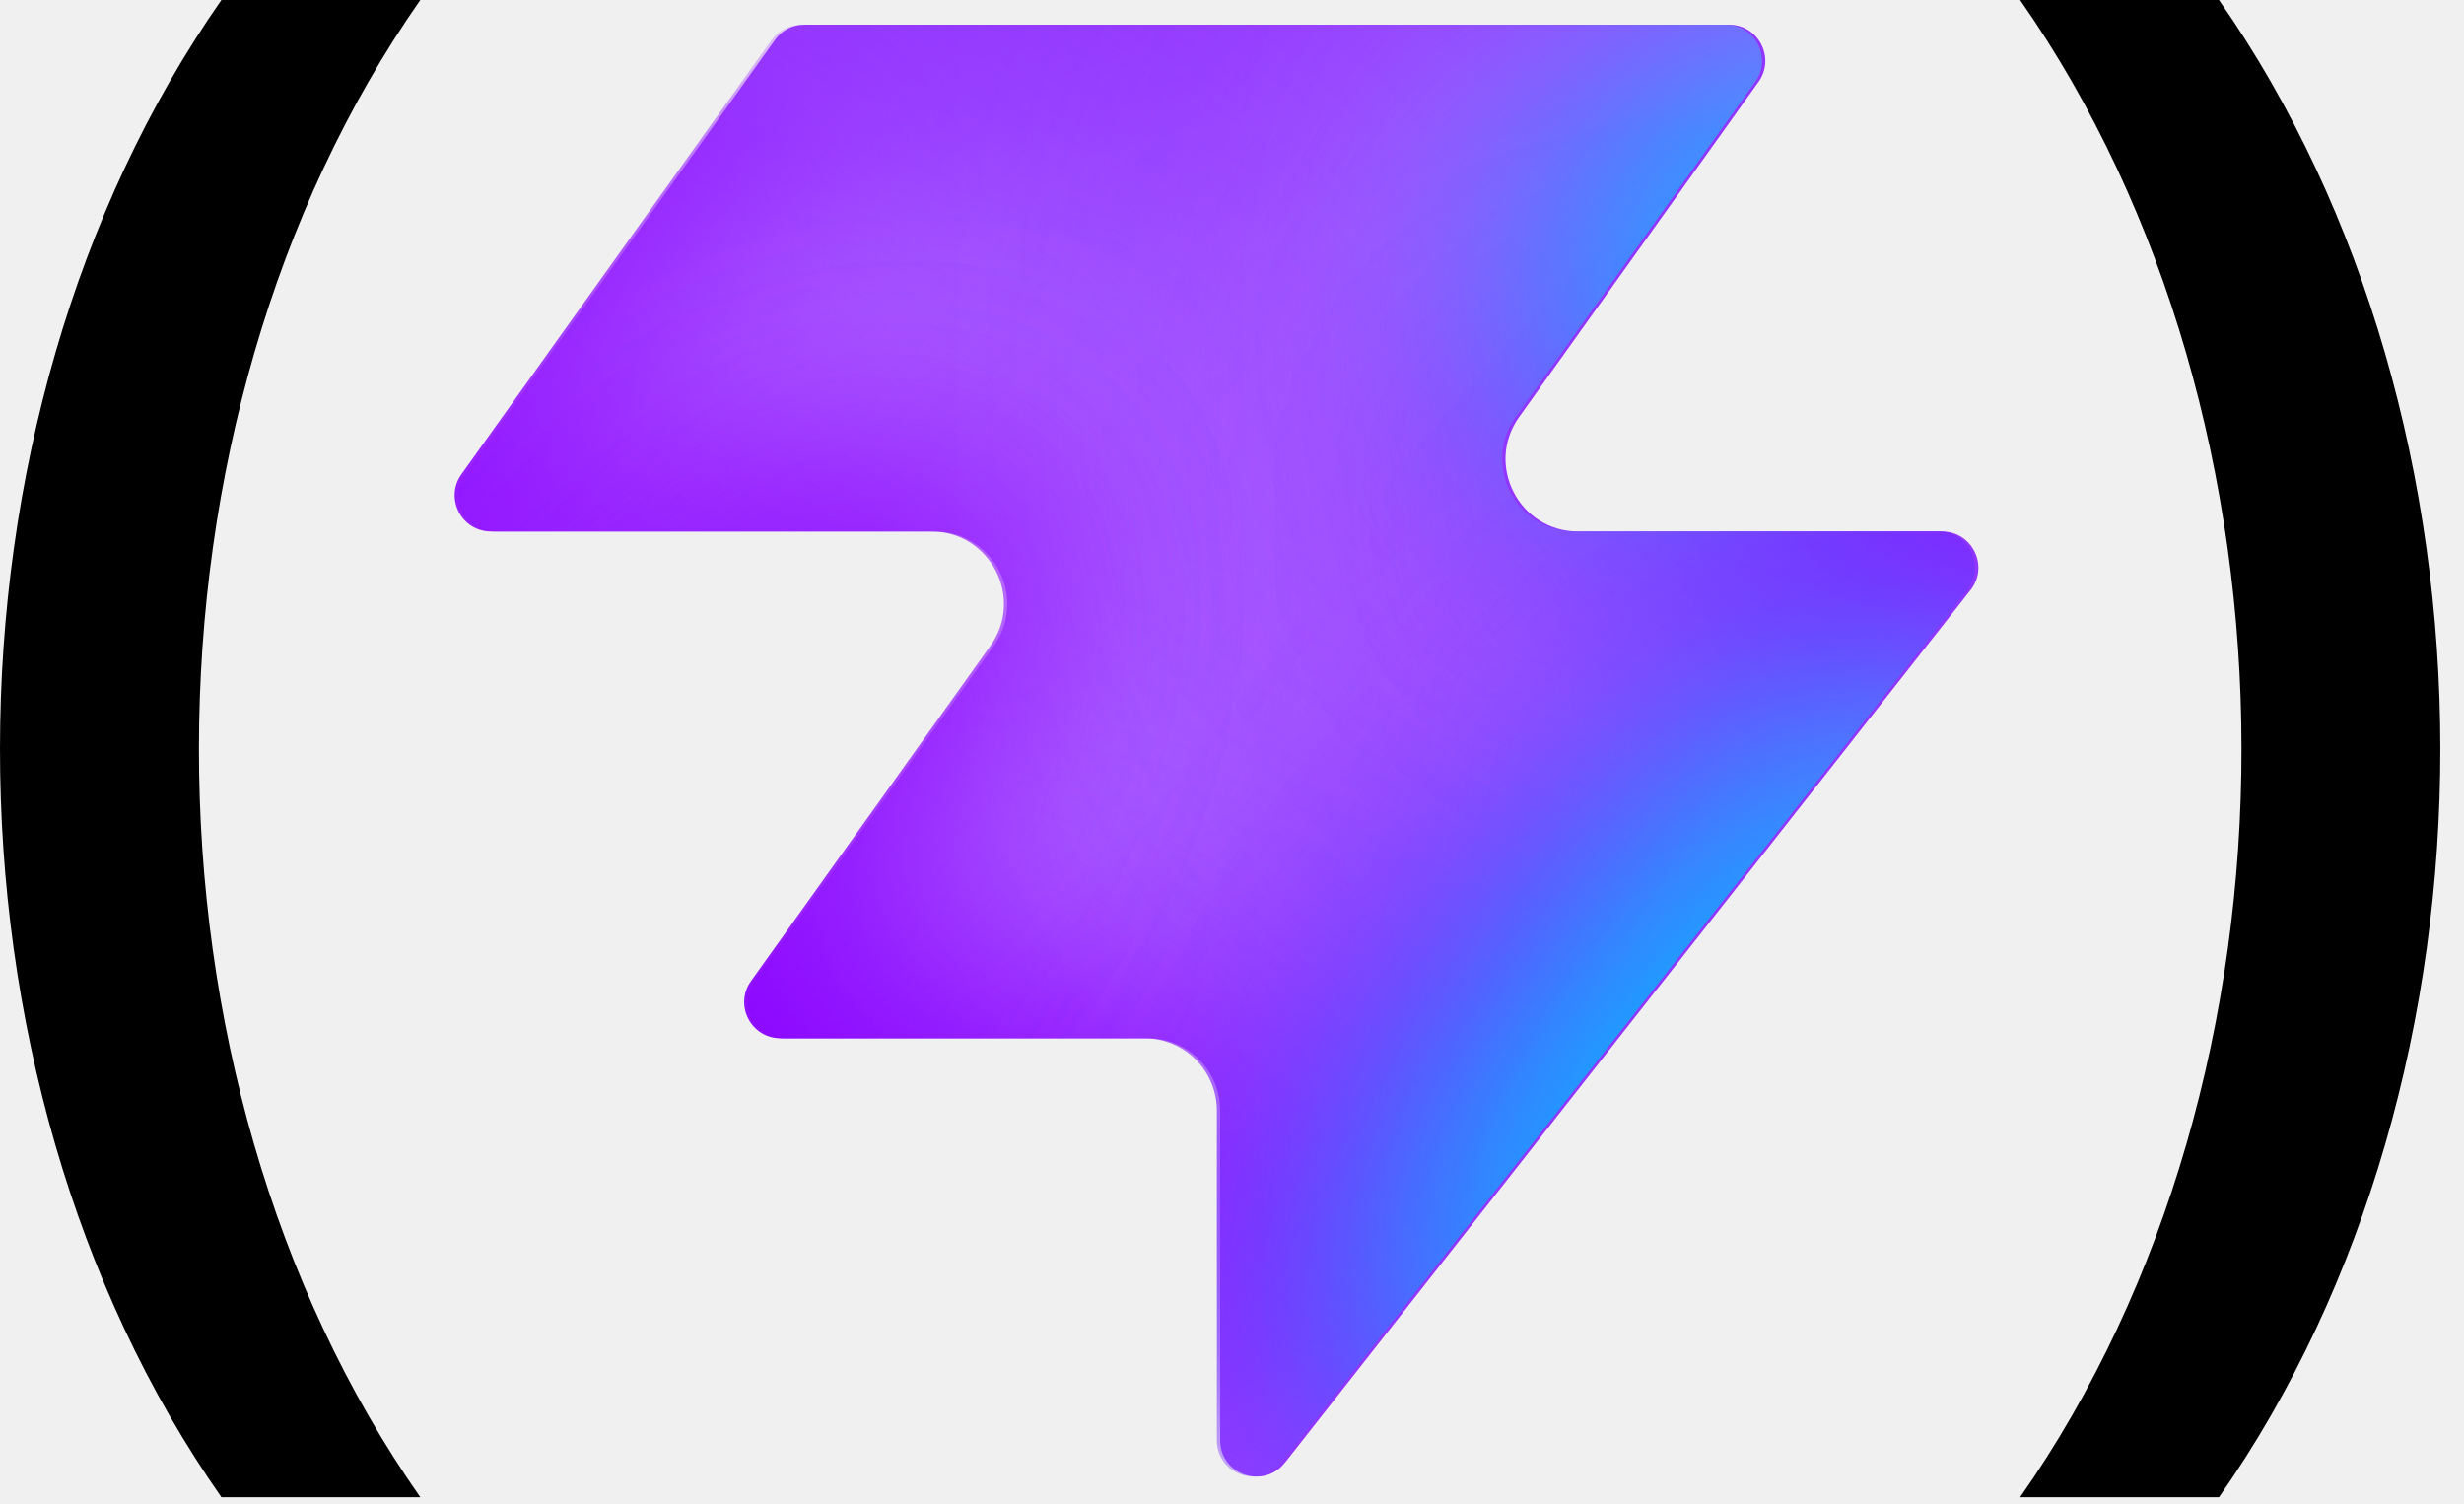
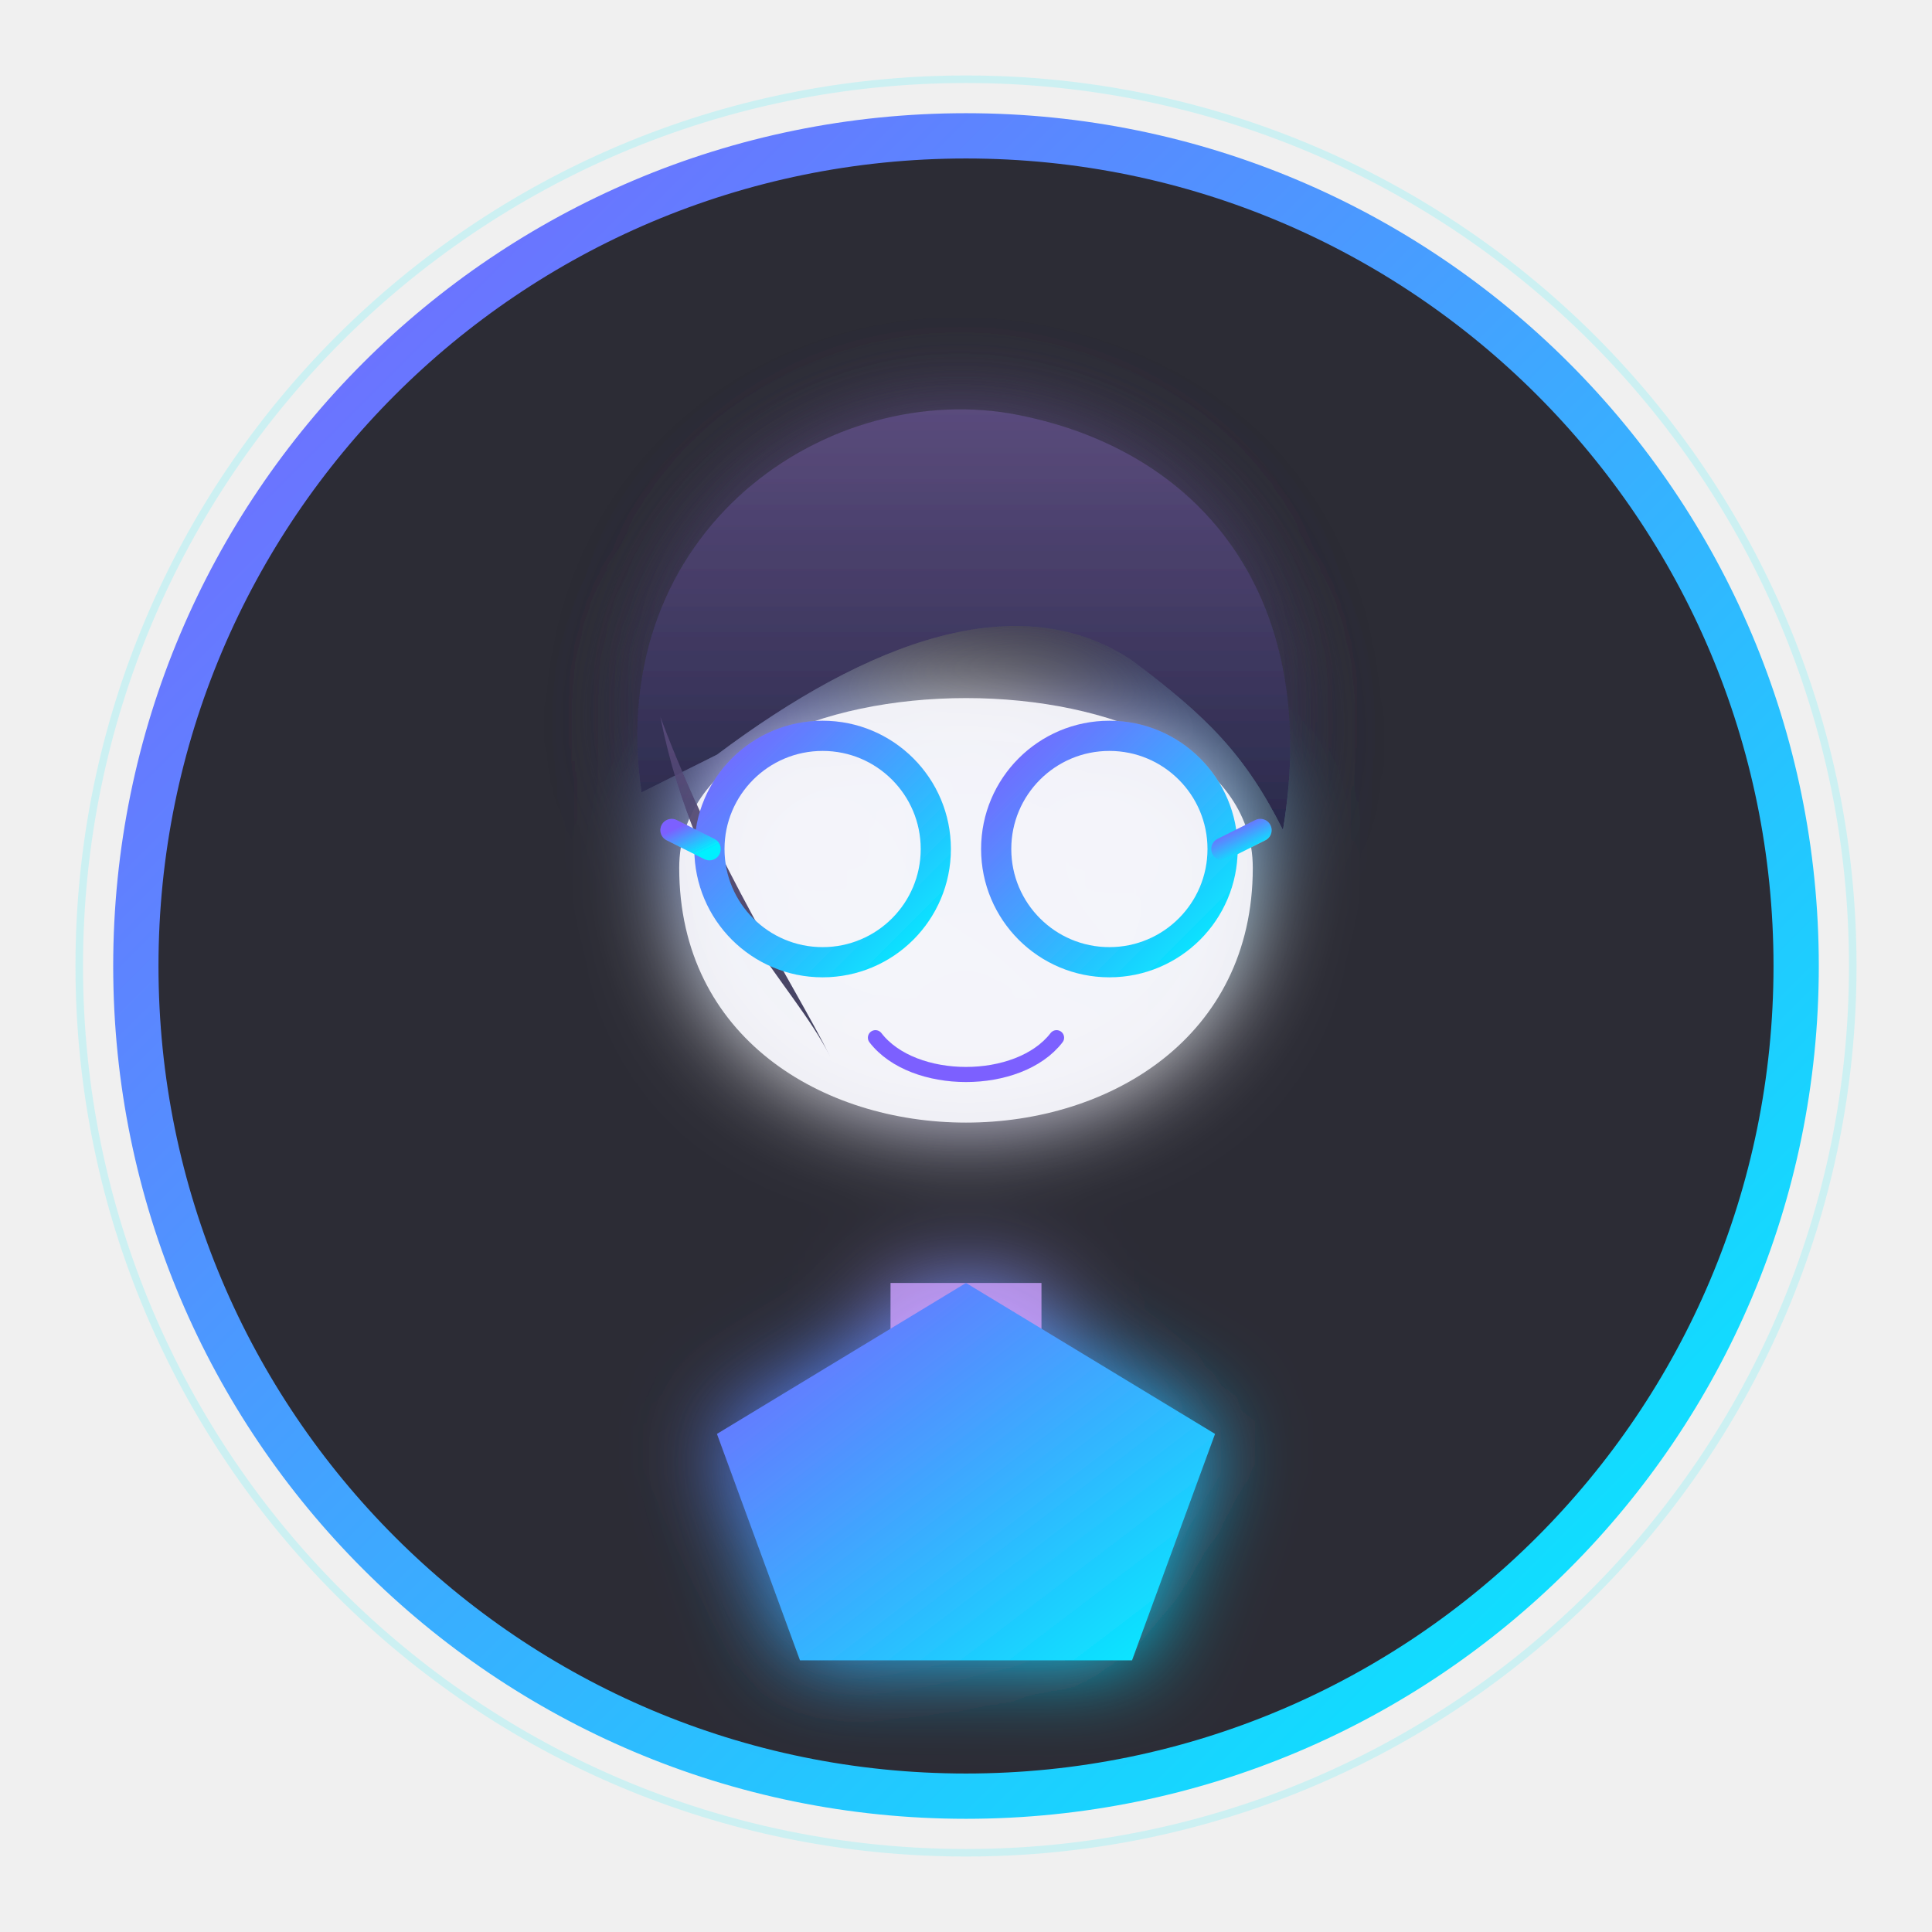
- <svg xmlns="http://www.w3.org/2000/svg" width="77" height="47" fill="none" aria-labelledby="vite-logo-title" viewBox="0 0 77 47">
-   <style>.parenthesis{fill:#000}@media (prefers-color-scheme:dark){.parenthesis{fill:#fff}}</style>
-   <path fill="#9135ff" d="M40.151 45.71c-.663.844-2.02.374-2.02-.699V34.708a2.26 2.26 0 0 0-2.262-2.262H24.493c-.92 0-1.457-1.04-.92-1.788l7.479-10.471c1.07-1.498 0-3.578-1.842-3.578H15.443c-.92 0-1.456-1.04-.92-1.788l9.696-13.576c.213-.297.556-.474.92-.474h28.894c.92 0 1.456 1.04.92 1.788l-7.48 10.472c-1.07 1.497 0 3.578 1.842 3.578h11.376c.944 0 1.474 1.087.89 1.83L40.153 45.712z" />
-   <mask id="a" width="48" height="47" x="14" y="0" maskUnits="userSpaceOnUse" style="mask-type:alpha">
-     <path fill="#000" d="M40.047 45.71c-.663.843-2.02.374-2.02-.699V34.708a2.26 2.26 0 0 0-2.262-2.262H24.389c-.92 0-1.457-1.04-.92-1.788l7.479-10.472c1.07-1.497 0-3.578-1.842-3.578H15.34c-.92 0-1.456-1.04-.92-1.788l9.696-13.575c.213-.297.556-.474.92-.474H53.93c.92 0 1.456 1.04.92 1.788L47.37 13.03c-1.07 1.498 0 3.578 1.842 3.578h11.376c.944 0 1.474 1.088.89 1.831L40.049 45.712z" />
-   </mask>
-   <g mask="url(#a)">
-     <g filter="url(#b)">
-       <ellipse cx="5.508" cy="14.704" fill="#eee6ff" rx="5.508" ry="14.704" transform="rotate(269.814 20.96 11.29)scale(-1 1)" />
-     </g>
-     <g filter="url(#c)">
-       <ellipse cx="10.399" cy="29.851" fill="#eee6ff" rx="10.399" ry="29.851" transform="rotate(89.814 -16.902 -8.275)scale(1 -1)" />
-     </g>
-     <g filter="url(#d)">
-       <ellipse cx="5.508" cy="30.487" fill="#8900ff" rx="5.508" ry="30.487" transform="rotate(89.814 -19.197 -7.127)scale(1 -1)" />
-     </g>
-     <g filter="url(#e)">
-       <ellipse cx="5.508" cy="30.599" fill="#8900ff" rx="5.508" ry="30.599" transform="rotate(89.814 -25.928 4.177)scale(1 -1)" />
-     </g>
-     <g filter="url(#f)">
-       <ellipse cx="5.508" cy="30.599" fill="#8900ff" rx="5.508" ry="30.599" transform="rotate(89.814 -25.738 5.52)scale(1 -1)" />
-     </g>
-     <g filter="url(#g)">
-       <ellipse cx="14.072" cy="22.078" fill="#eee6ff" rx="14.072" ry="22.078" transform="rotate(93.35 31.245 55.578)scale(-1 1)" />
-     </g>
-     <g filter="url(#h)">
-       <ellipse cx="3.47" cy="21.501" fill="#8900ff" rx="3.47" ry="21.501" transform="rotate(89.009 35.419 55.202)scale(-1 1)" />
-     </g>
-     <g filter="url(#i)">
-       <ellipse cx="3.47" cy="21.501" fill="#8900ff" rx="3.47" ry="21.501" transform="rotate(89.009 35.419 55.202)scale(-1 1)" />
-     </g>
-     <g filter="url(#j)">
-       <ellipse cx="14.592" cy="9.743" fill="#8900ff" rx="4.407" ry="29.108" transform="rotate(39.51 14.592 9.743)" />
-     </g>
-     <g filter="url(#k)">
-       <ellipse cx="61.728" cy="-5.321" fill="#8900ff" rx="4.407" ry="29.108" transform="rotate(37.892 61.728 -5.32)" />
-     </g>
-     <g filter="url(#l)">
-       <ellipse cx="55.618" cy="7.104" fill="#00c2ff" rx="5.971" ry="9.665" transform="rotate(37.892 55.618 7.104)" />
-     </g>
-     <g filter="url(#m)">
-       <ellipse cx="12.326" cy="39.103" fill="#8900ff" rx="4.407" ry="29.108" transform="rotate(37.892 12.326 39.103)" />
-     </g>
-     <g filter="url(#n)">
-       <ellipse cx="12.326" cy="39.103" fill="#8900ff" rx="4.407" ry="29.108" transform="rotate(37.892 12.326 39.103)" />
-     </g>
-     <g filter="url(#o)">
-       <ellipse cx="49.857" cy="30.678" fill="#8900ff" rx="4.407" ry="29.108" transform="rotate(37.892 49.857 30.678)" />
-     </g>
-     <g filter="url(#p)">
-       <ellipse cx="52.623" cy="33.171" fill="#00c2ff" rx="5.971" ry="15.297" transform="rotate(37.892 52.623 33.17)" />
-     </g>
-   </g>
-   <path d="M6.919 0c-9.198 13.166-9.252 33.575 0 46.789h6.215c-9.25-13.214-9.196-33.623 0-46.789zm62.424 0h-6.215c9.198 13.166 9.252 33.575 0 46.789h6.215c9.25-13.214 9.196-33.623 0-46.789" class="parenthesis" />
+ <svg xmlns="http://www.w3.org/2000/svg" viewBox="0 0 512 512" fill="none">
  <defs>
-     <filter id="b" width="60.045" height="41.654" x="-5.564" y="16.92" color-interpolation-filters="sRGB" filterUnits="userSpaceOnUse">
-       <feFlood flood-opacity="0" result="BackgroundImageFix" />
-       <feBlend in="SourceGraphic" in2="BackgroundImageFix" result="shape" />
-       <feGaussianBlur result="effect1_foregroundBlur_2002_17286" stdDeviation="7.659" />
-     </filter>
-     <filter id="c" width="90.34" height="51.437" x="-40.407" y="-6.762" color-interpolation-filters="sRGB" filterUnits="userSpaceOnUse">
-       <feFlood flood-opacity="0" result="BackgroundImageFix" />
-       <feBlend in="SourceGraphic" in2="BackgroundImageFix" result="shape" />
-       <feGaussianBlur result="effect1_foregroundBlur_2002_17286" stdDeviation="7.659" />
-     </filter>
-     <filter id="d" width="79.355" height="29.4" x="-35.435" y="2.801" color-interpolation-filters="sRGB" filterUnits="userSpaceOnUse">
-       <feFlood flood-opacity="0" result="BackgroundImageFix" />
-       <feBlend in="SourceGraphic" in2="BackgroundImageFix" result="shape" />
-       <feGaussianBlur result="effect1_foregroundBlur_2002_17286" stdDeviation="4.596" />
-     </filter>
-     <filter id="e" width="79.579" height="29.4" x="-30.84" y="20.8" color-interpolation-filters="sRGB" filterUnits="userSpaceOnUse">
-       <feFlood flood-opacity="0" result="BackgroundImageFix" />
-       <feBlend in="SourceGraphic" in2="BackgroundImageFix" result="shape" />
-       <feGaussianBlur result="effect1_foregroundBlur_2002_17286" stdDeviation="4.596" />
-     </filter>
-     <filter id="f" width="79.579" height="29.4" x="-29.307" y="21.949" color-interpolation-filters="sRGB" filterUnits="userSpaceOnUse">
-       <feFlood flood-opacity="0" result="BackgroundImageFix" />
-       <feBlend in="SourceGraphic" in2="BackgroundImageFix" result="shape" />
-       <feGaussianBlur result="effect1_foregroundBlur_2002_17286" stdDeviation="4.596" />
-     </filter>
-     <filter id="g" width="74.749" height="58.852" x="29.961" y="-17.13" color-interpolation-filters="sRGB" filterUnits="userSpaceOnUse">
-       <feFlood flood-opacity="0" result="BackgroundImageFix" />
-       <feBlend in="SourceGraphic" in2="BackgroundImageFix" result="shape" />
-       <feGaussianBlur result="effect1_foregroundBlur_2002_17286" stdDeviation="7.659" />
-     </filter>
-     <filter id="h" width="61.377" height="25.362" x="37.754" y="3.055" color-interpolation-filters="sRGB" filterUnits="userSpaceOnUse">
-       <feFlood flood-opacity="0" result="BackgroundImageFix" />
-       <feBlend in="SourceGraphic" in2="BackgroundImageFix" result="shape" />
-       <feGaussianBlur result="effect1_foregroundBlur_2002_17286" stdDeviation="4.596" />
-     </filter>
-     <filter id="i" width="61.377" height="25.362" x="37.754" y="3.055" color-interpolation-filters="sRGB" filterUnits="userSpaceOnUse">
-       <feFlood flood-opacity="0" result="BackgroundImageFix" />
-       <feBlend in="SourceGraphic" in2="BackgroundImageFix" result="shape" />
-       <feGaussianBlur result="effect1_foregroundBlur_2002_17286" stdDeviation="4.596" />
-     </filter>
-     <filter id="j" width="56.045" height="63.649" x="-13.43" y="-22.082" color-interpolation-filters="sRGB" filterUnits="userSpaceOnUse">
-       <feFlood flood-opacity="0" result="BackgroundImageFix" />
-       <feBlend in="SourceGraphic" in2="BackgroundImageFix" result="shape" />
-       <feGaussianBlur result="effect1_foregroundBlur_2002_17286" stdDeviation="4.596" />
-     </filter>
-     <filter id="k" width="54.814" height="64.646" x="34.321" y="-37.644" color-interpolation-filters="sRGB" filterUnits="userSpaceOnUse">
-       <feFlood flood-opacity="0" result="BackgroundImageFix" />
-       <feBlend in="SourceGraphic" in2="BackgroundImageFix" result="shape" />
-       <feGaussianBlur result="effect1_foregroundBlur_2002_17286" stdDeviation="4.596" />
-     </filter>
-     <filter id="l" width="33.541" height="35.313" x="38.847" y="-10.552" color-interpolation-filters="sRGB" filterUnits="userSpaceOnUse">
-       <feFlood flood-opacity="0" result="BackgroundImageFix" />
-       <feBlend in="SourceGraphic" in2="BackgroundImageFix" result="shape" />
-       <feGaussianBlur result="effect1_foregroundBlur_2002_17286" stdDeviation="4.596" />
-     </filter>
-     <filter id="m" width="54.814" height="64.646" x="-15.081" y="6.78" color-interpolation-filters="sRGB" filterUnits="userSpaceOnUse">
-       <feFlood flood-opacity="0" result="BackgroundImageFix" />
-       <feBlend in="SourceGraphic" in2="BackgroundImageFix" result="shape" />
-       <feGaussianBlur result="effect1_foregroundBlur_2002_17286" stdDeviation="4.596" />
-     </filter>
-     <filter id="n" width="54.814" height="64.646" x="-15.081" y="6.78" color-interpolation-filters="sRGB" filterUnits="userSpaceOnUse">
-       <feFlood flood-opacity="0" result="BackgroundImageFix" />
-       <feBlend in="SourceGraphic" in2="BackgroundImageFix" result="shape" />
-       <feGaussianBlur result="effect1_foregroundBlur_2002_17286" stdDeviation="4.596" />
-     </filter>
-     <filter id="o" width="54.814" height="64.646" x="22.45" y="-1.645" color-interpolation-filters="sRGB" filterUnits="userSpaceOnUse">
-       <feFlood flood-opacity="0" result="BackgroundImageFix" />
-       <feBlend in="SourceGraphic" in2="BackgroundImageFix" result="shape" />
-       <feGaussianBlur result="effect1_foregroundBlur_2002_17286" stdDeviation="4.596" />
-     </filter>
-     <filter id="p" width="39.409" height="43.623" x="32.919" y="11.36" color-interpolation-filters="sRGB" filterUnits="userSpaceOnUse">
-       <feFlood flood-opacity="0" result="BackgroundImageFix" />
-       <feBlend in="SourceGraphic" in2="BackgroundImageFix" result="shape" />
-       <feGaussianBlur result="effect1_foregroundBlur_2002_17286" stdDeviation="4.596" />
+     <linearGradient id="logo-grad" x1="0%" y1="0%" x2="100%" y2="100%">
+       <stop offset="0%" stop-color="#7b61ff" />
+       <stop offset="100%" stop-color="#00f0ff" />
+     </linearGradient>
+     <linearGradient id="hair-grad" x1="0%" y1="0%" x2="0%" y2="100%">
+       <stop offset="0%" stop-color="#5a4b7c" />
+       <stop offset="100%" stop-color="#2a2a4b" />
+     </linearGradient>
+     <filter id="glow-filter" x="-20%" y="-20%" width="140%" height="140%">
+       <feGaussianBlur stdDeviation="12" result="blur" />
+       <feMerge>
+         <feMergeNode in="blur" />
+         <feMergeNode in="SourceGraphic" />
+       </feMerge>
    </filter>
  </defs>
+   <circle cx="256" cy="256" r="220" stroke="url(#logo-grad)" stroke-width="12" fill="rgba(10, 10, 20, 0.85)" />
+   <circle cx="256" cy="256" r="235" stroke="rgba(0, 240, 255, 0.15)" stroke-width="2" />
+   <g filter="url(#glow-filter)">
+     <path d="M236 340 L236 380 L276 380 L276 340 Z" fill="#caa0ff" opacity="0.8" />
+     <path d="M190 380 L256 340 L322 380 L300 440 L212 440 Z" fill="url(#logo-grad)" />
+     <path d="M180 230 C180 320, 332 320, 332 230 C332 170, 180 170, 180 230 Z" fill="#f5f5fa" opacity="0.95" />
+     <path d="M170 210 C160 140, 220 100, 270 110 C320 120, 350 160, 340 220 C330 200, 320 190, 300 175 C270 155, 230 170, 190 200 Z" fill="url(#hair-grad)" />
+     <path d="M175 190 C185 240, 210 260, 220 280 C210 260, 190 230, 175 190 Z" fill="url(#hair-grad)" opacity="0.9" />
+     <circle cx="218" cy="225" r="30" stroke="url(#logo-grad)" stroke-width="8" />
+     <circle cx="294" cy="225" r="30" stroke="url(#logo-grad)" stroke-width="8" />
+     <path d="M248 225 L264 225" stroke="url(#logo-grad)" stroke-width="8" stroke-linecap="round" />
+     <path d="M188 225 L178 220" stroke="url(#logo-grad)" stroke-width="6" stroke-linecap="round" />
+     <path d="M324 225 L334 220" stroke="url(#logo-grad)" stroke-width="6" stroke-linecap="round" />
+     <path d="M232 275 C242 288, 270 288, 280 275" stroke="#7b61ff" stroke-width="4" stroke-linecap="round" />
+   </g>
</svg>
